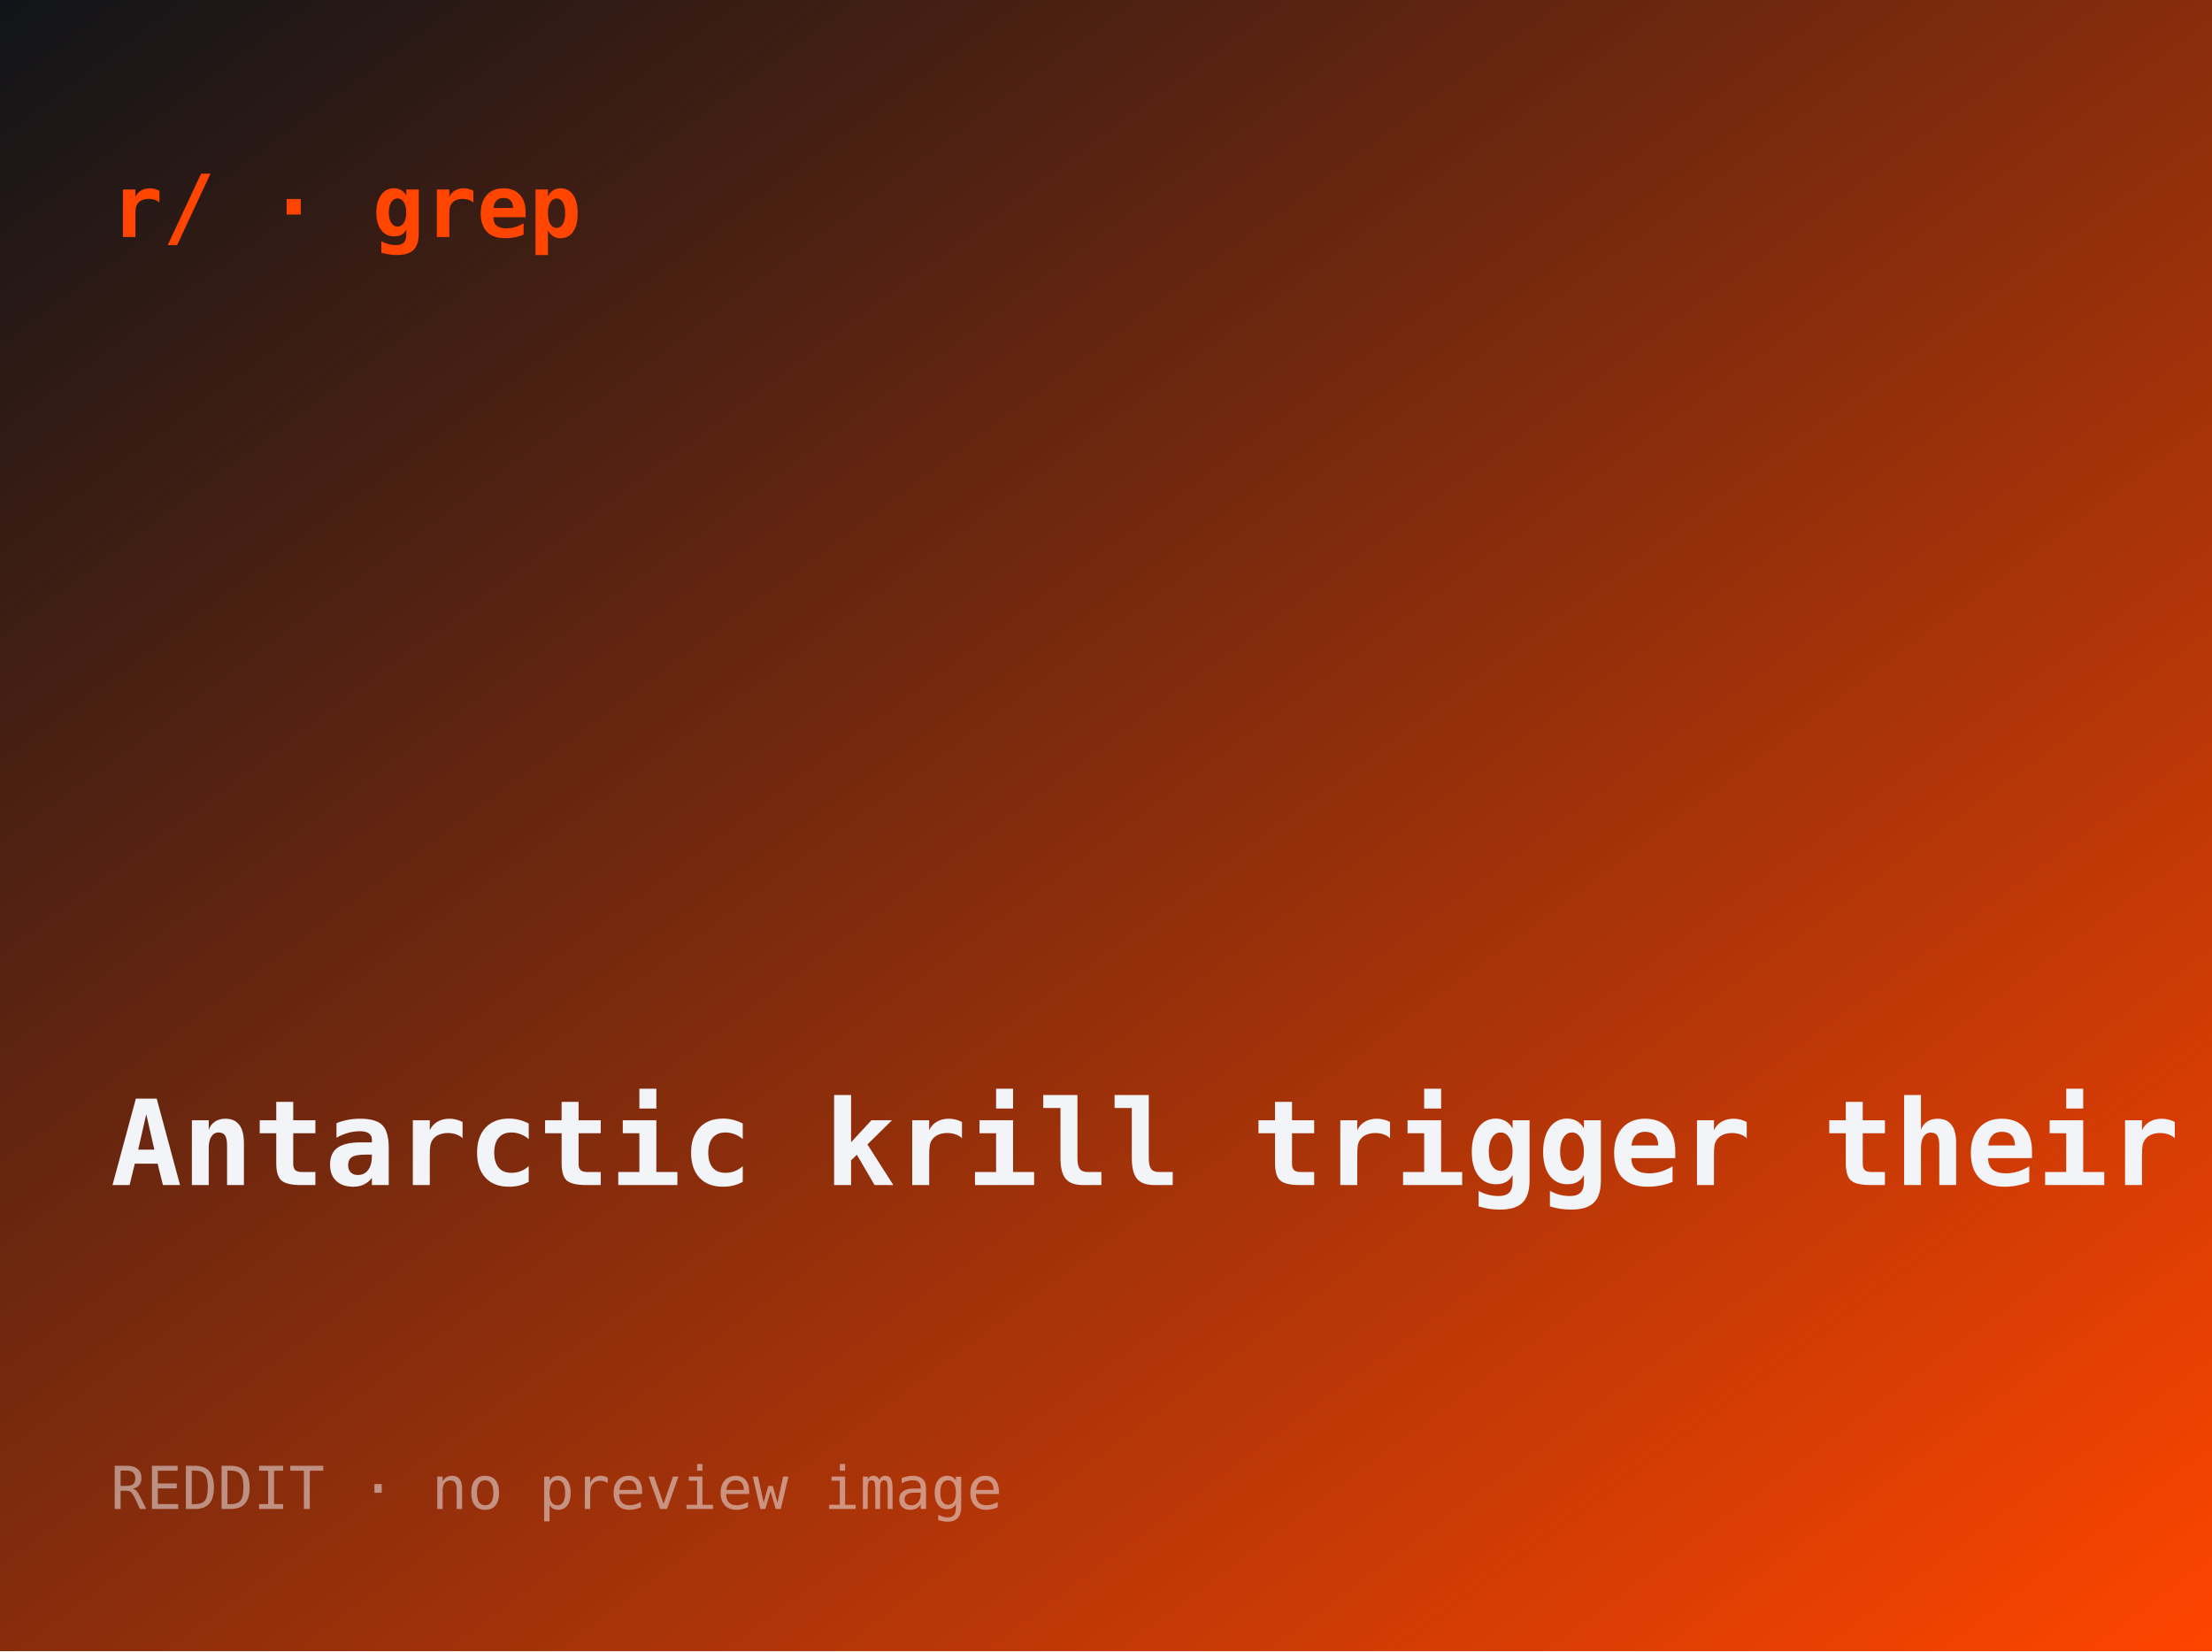
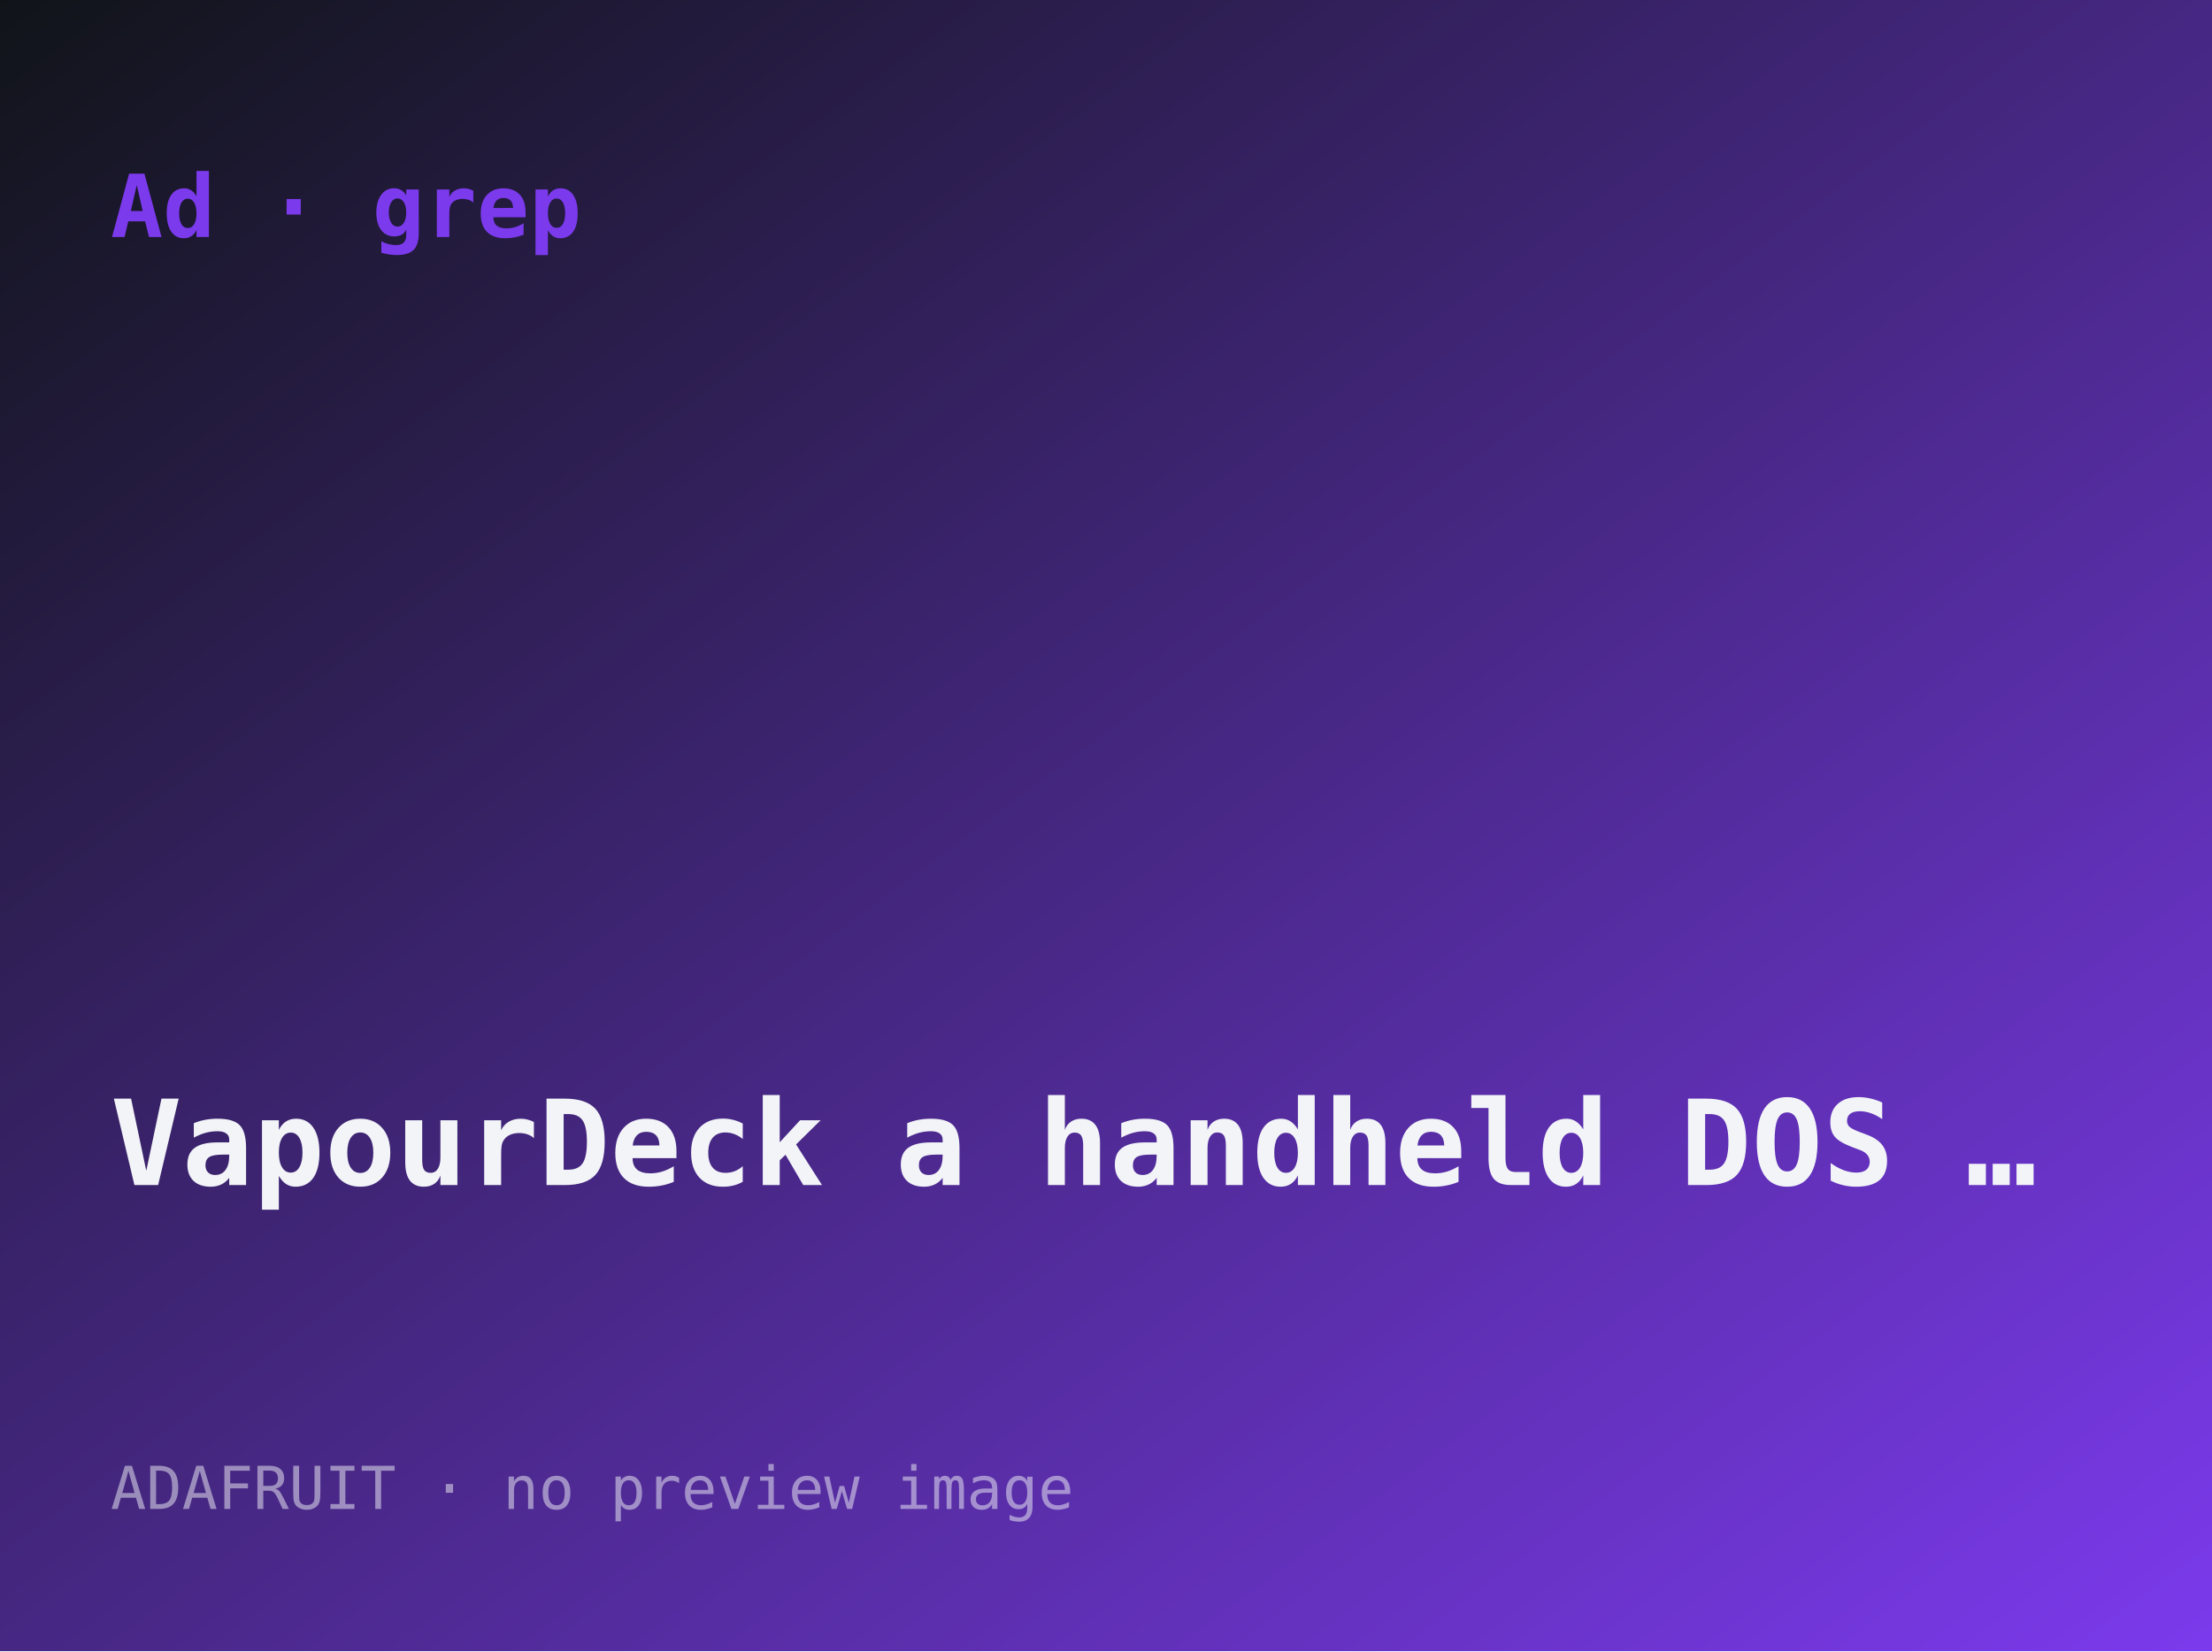
- <svg xmlns="http://www.w3.org/2000/svg" width="560" height="418" viewBox="0 0 560 418" role="img" aria-label="Antarctic krill trigger their escape response in 55 milliseconds">
+ <svg xmlns="http://www.w3.org/2000/svg" width="560" height="418" viewBox="0 0 560 418" role="img" aria-label="VapourDeck: a handheld DOS machine with a real 486, not an emulator">
  <defs>
    <linearGradient id="g" x1="0" y1="0" x2="1" y2="1">
      <stop offset="0" stop-color="#101418" />
-       <stop offset="1" stop-color="#ff4500" />
+       <stop offset="1" stop-color="#7c3aed" />
    </linearGradient>
  </defs>
  <rect width="560" height="418" fill="url(#g)" />
-   <text x="28" y="60" font-family="ui-monospace,monospace" font-size="22" fill="#ff4500" font-weight="700">r/ · grep</text>
-   <text x="28" y="300" font-family="ui-monospace,monospace" font-size="30" fill="#f2f4f8" font-weight="600">Antarctic krill trigger their …</text>
-   <text x="28" y="382" font-family="ui-monospace,monospace" font-size="15" fill="rgba(242,244,248,.5)">REDDIT · no preview image</text>
+   <text x="28" y="60" font-family="ui-monospace,monospace" font-size="22" fill="#7c3aed" font-weight="700">Ad · grep</text>
+   <text x="28" y="300" font-family="ui-monospace,monospace" font-size="30" fill="#f2f4f8" font-weight="600">VapourDeck a handheld DOS …</text>
+   <text x="28" y="382" font-family="ui-monospace,monospace" font-size="15" fill="rgba(242,244,248,.5)">ADAFRUIT · no preview image</text>
</svg>
